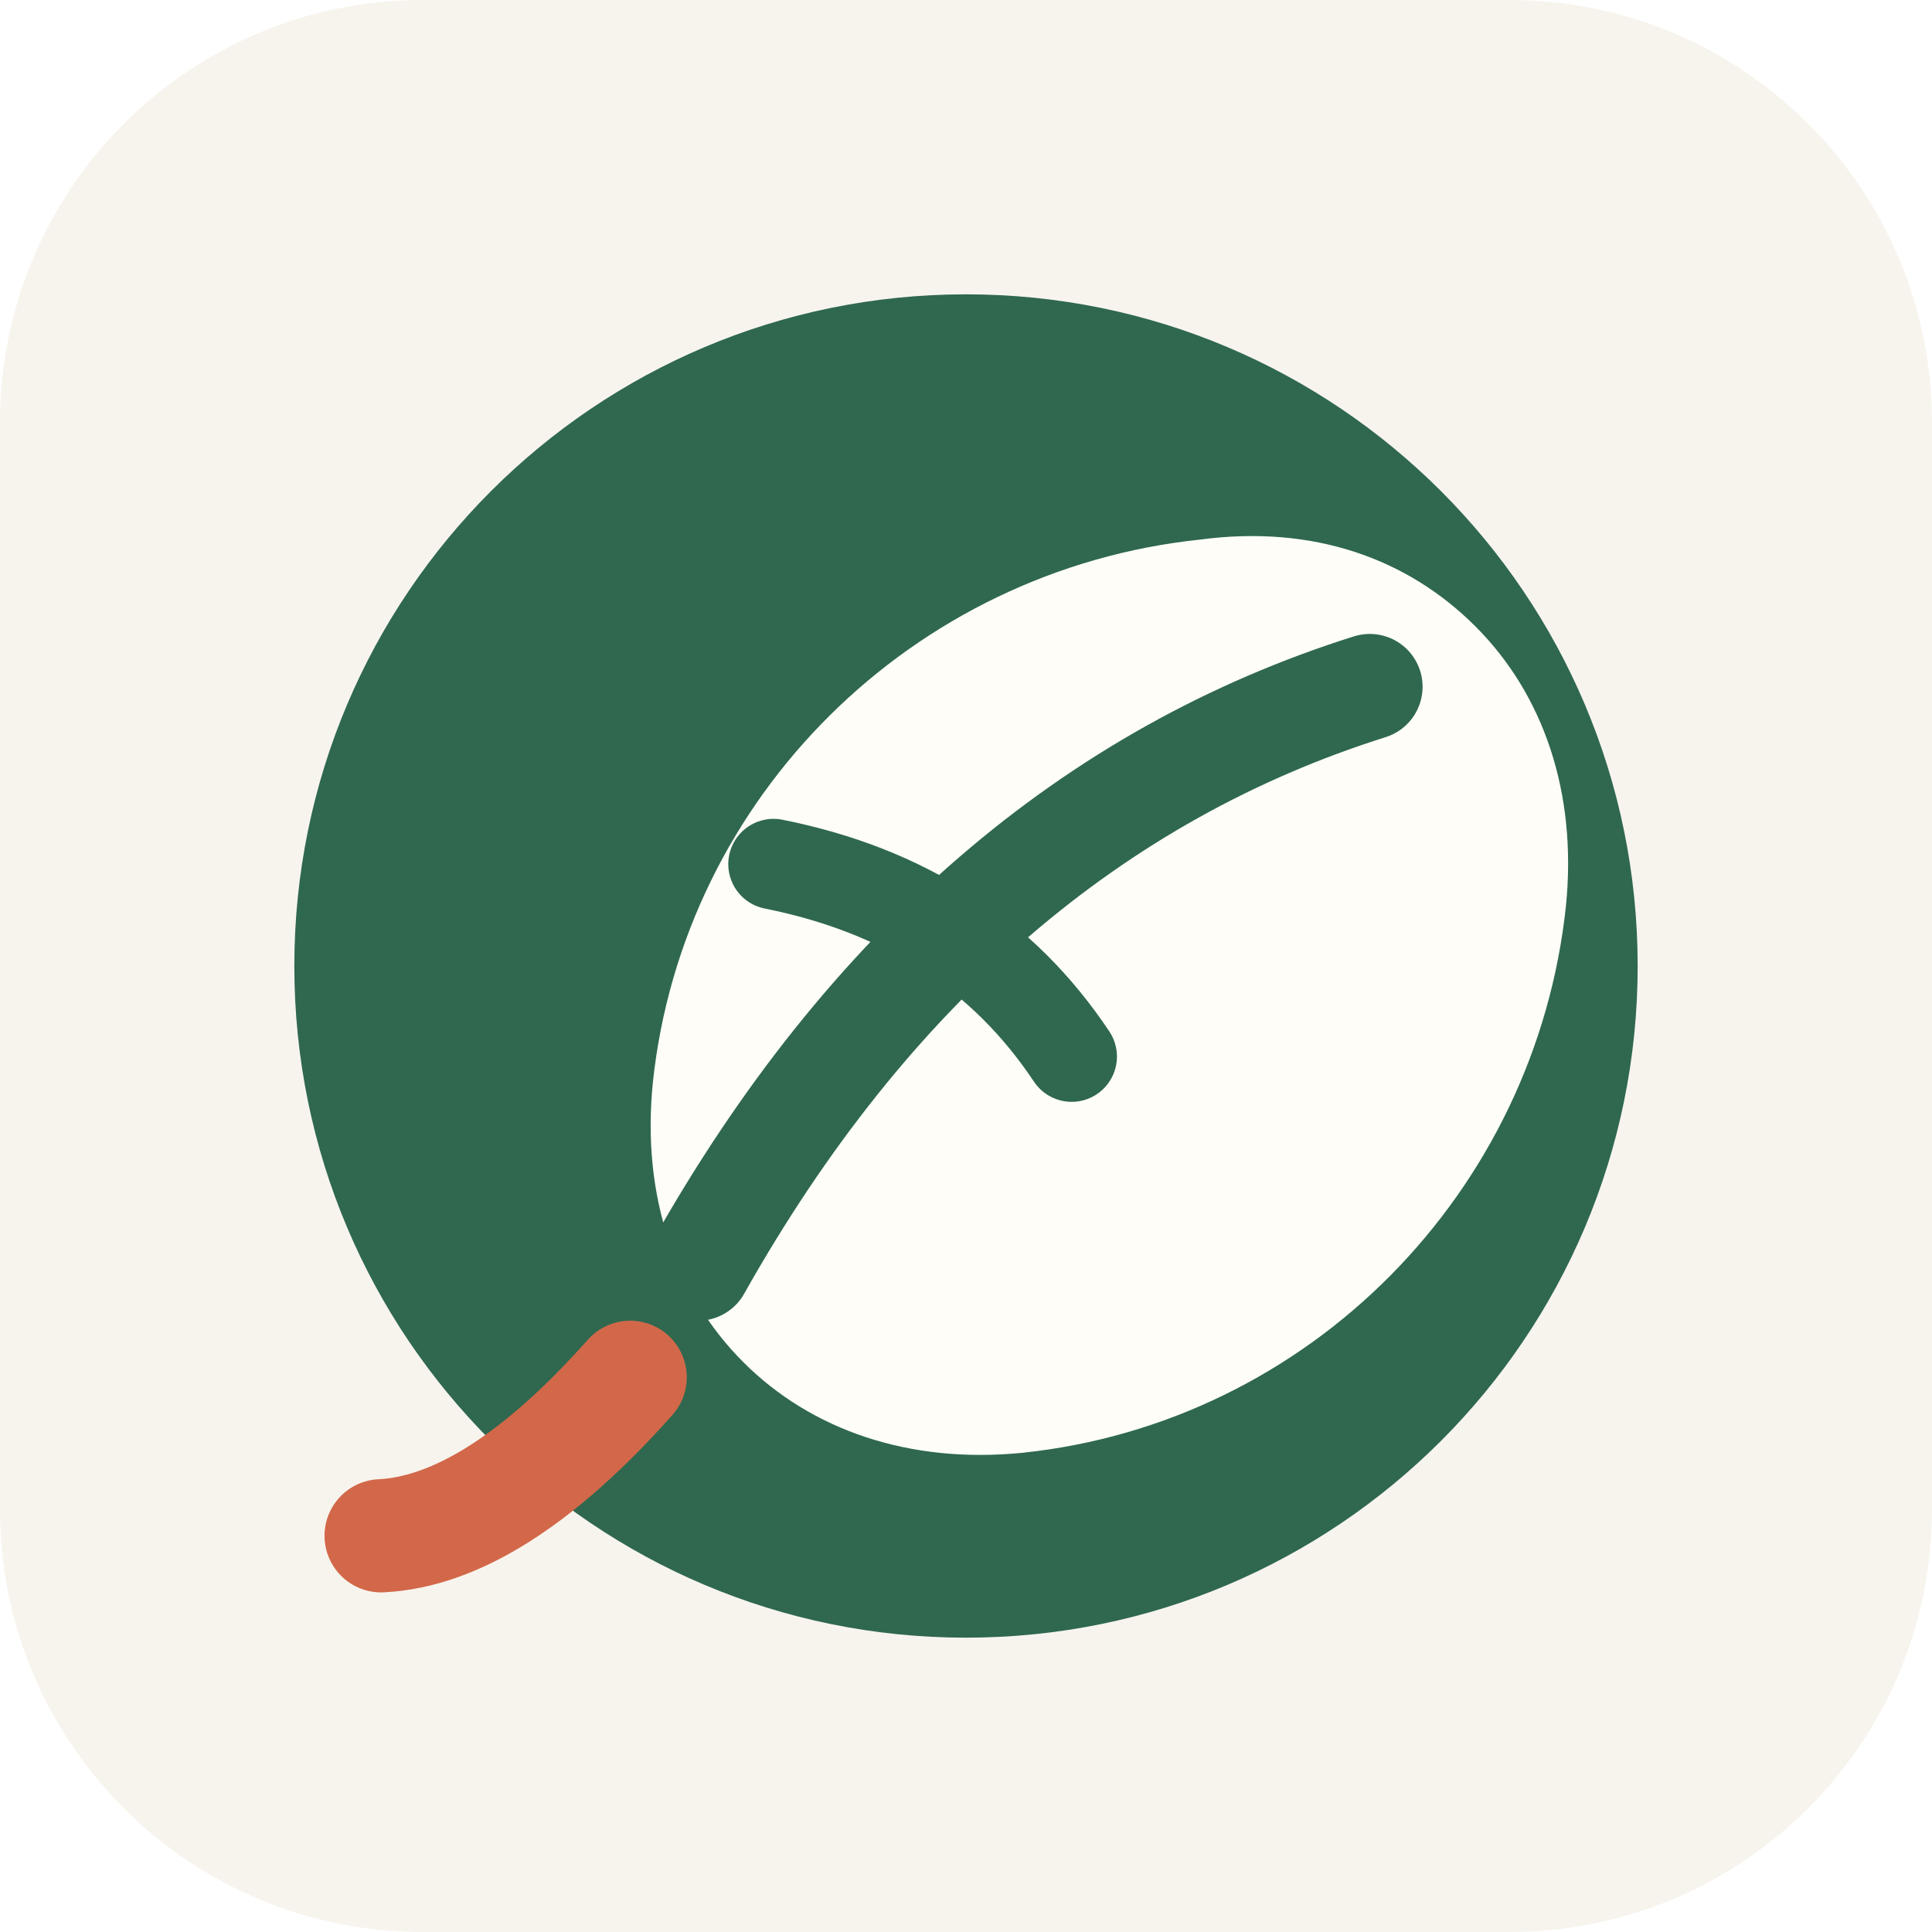
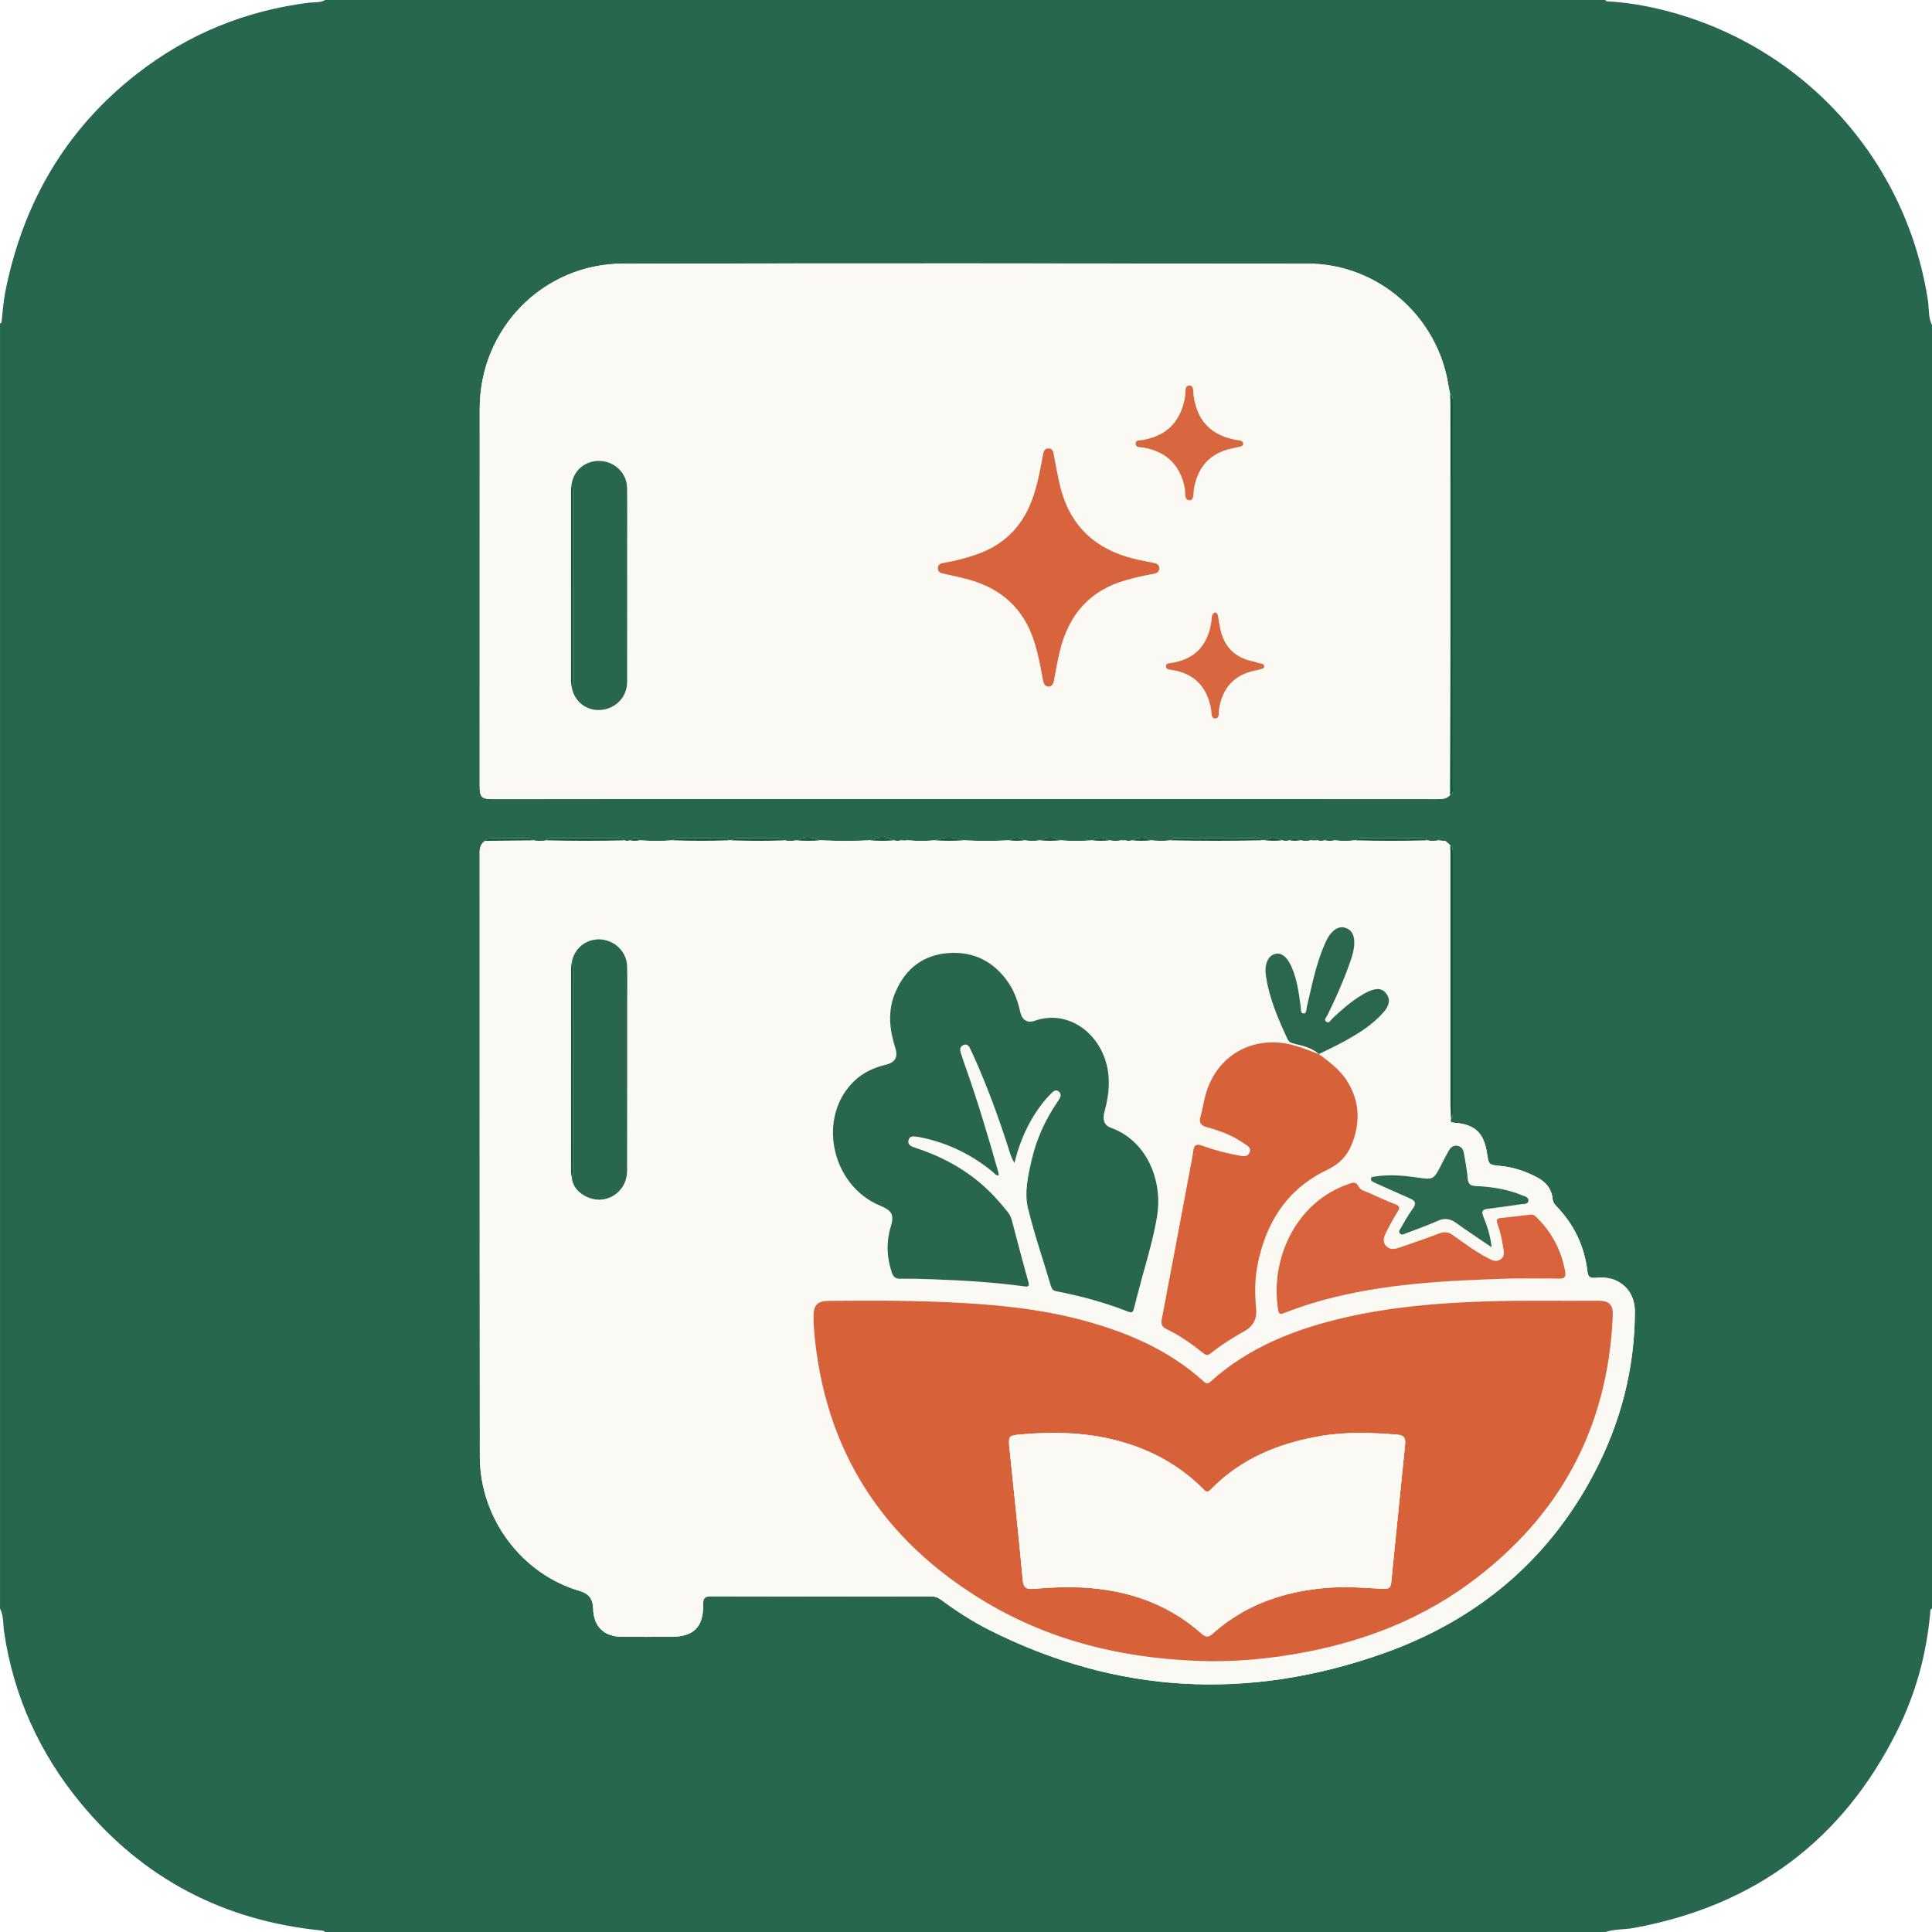
- <svg xmlns="http://www.w3.org/2000/svg" viewBox="0 0 512 512" role="img" aria-label="SmartRecipe">
-   <rect width="512" height="512" rx="112" fill="#f7f4ed" />
-   <circle cx="256" cy="256" r="178" fill="#2f684f" />
-   <path d="M318 143c-76 8-137 68-145 144-3 30 6 56 24 74 18 18 44 27 74 24 76-8 136-69 144-145 3-30-6-56-24-74-18-18-43-27-73-23Z" fill="#fffdf8" />
-   <path d="M185 336c45-80 105-131 178-154" fill="none" stroke="#2f684f" stroke-width="28" stroke-linecap="round" />
-   <path d="M205 229c35 7 61 24 79 51" fill="none" stroke="#2f684f" stroke-width="24" stroke-linecap="round" />
-   <path d="M167 365c-24 27-46 41-66 42" fill="none" stroke="#d26849" stroke-width="30" stroke-linecap="round" />
+ <svg xmlns="http://www.w3.org/2000/svg" id="_Шар_1" data-name="Шар 1" viewBox="0 0 1253.8 1253.8">
+   <defs>
+     <style>
+       .cls-1 {
+         fill: #fbf9f4;
+       }
+ 
+       .cls-2 {
+         fill: #faf9f4;
+       }
+ 
+       .cls-3 {
+         fill: #d7623a;
+       }
+ 
+       .cls-4 {
+         fill: #d8633c;
+       }
+ 
+       .cls-5 {
+         fill: #d86740;
+       }
+ 
+       .cls-6 {
+         fill: #d7643c;
+       }
+ 
+       .cls-7 {
+         fill: #10553d;
+       }
+ 
+       .cls-8 {
+         fill: #195942;
+       }
+ 
+       .cls-9 {
+         fill: #28674d;
+       }
+ 
+       .cls-10 {
+         fill: #28664d;
+       }
+ 
+       .cls-11 {
+         fill: #2a674e;
+       }
+ 
+       .cls-12 {
+         fill: #2b6950;
+       }
+ 
+       .cls-13 {
+         fill: #27674d;
+       }
+     </style>
+   </defs>
+   <path class="cls-13" d="M1253.8,210.97v832.87c-1.4,.61-1.07,1.9-1.17,3.01-2.41,26.61-9.35,52.04-21.19,75.93-35.43,71.47-92.72,114.01-171.1,128.38-6.14,1.13-12.5,.67-18.51,2.65H210.97c-.53-.31-1.03-.86-1.59-.91-63.75-6.17-116.47-33.49-157.21-82.99-26.56-32.27-43.29-69.17-49.49-110.7-.77-5.12-.2-10.53-2.67-15.37V209.97c1.27-.41,1.02-1.51,1.13-2.46,.72-5.93,1.08-11.93,2.23-17.77C14.74,131.91,42.56,83.83,89.34,47.53,122.06,22.14,159.24,6.92,200.45,1.75c3.51-.44,7.25,.21,10.52-1.75h830.87c.52,1.23,1.63,.88,2.56,.94,7.8,.51,15.55,1.48,23.23,2.98,95.83,18.78,168.82,94.85,183.53,191.15,.81,5.3,.12,10.88,2.65,15.9Zm-312.66,337.52c-1.02-.92-2.04-1.84-3.07-2.76-1.24-1.93-2.59-2.61-4.2-.38-2.69,.46-5.37,.47-8.05-.02-.89-1.65-2.47-1.41-3.93-1.41-12.56,0-25.12,0-37.68,0-1.66,0-3.34-.07-4.55,1.4-4.55,.53-9.09,.52-13.64,0-2.05-1.85-4.09-2.19-6.13,0-1.68,.47-3.37,.47-5.05,0-1.31-1.91-2.63-1.91-3.94,0-2.35,.49-4.7,.5-7.05,0-2.32-2.09-4.63-2.1-6.94,0-1.68,.47-3.37,.47-5.05,0-3.64-2.23-7.29-2.21-10.94-.01-.68,0-1.37,0-2.05,0-1.07-1.84-2.88-1.37-4.49-1.38-16.66-.02-33.32-.03-49.98,0-1.6,0-3.42-.45-4.47,1.41-4.35,.48-8.7,.48-13.05,0-4.05-2.47-8.09-2.04-12.14,0-1.56,.46-3.13,.46-4.69,0-.76-1.05-1.52-1.06-2.28,0-2.55,.49-5.1,.49-7.66,0-3.73-2.11-7.46-2.29-11.18,.02-7.02,.5-14.03,.47-21.05,0-4.31-2.29-8.63-2.27-12.94-.02-3.35,.5-6.7,.5-10.05,0-3.31-2.27-6.63-2.26-9.94,0-9.94,.51-19.88,.5-29.82,0-6.12-2.24-12.25-2.25-18.37,0-5.89,.5-11.78,.51-17.67,0-1.44-1.69-2.88-1.71-4.32,0-1.54,.47-3.09,.46-4.63,0-5.06-2.25-10.12-2.33-15.18,0-10.94,.5-21.88,.52-32.82-.02-5.06-2.18-10.12-2.33-15.17,.03-2.68,.49-5.37,.49-8.05,.02-.73-1.43-2.06-1.44-3.4-1.44-9.04,0-18.08,0-27.12,0-1.34,0-2.67,0-3.42,1.42-.68,0-1.37,0-2.05,0-.75-1.42-2.09-1.41-3.42-1.41-9.55,0-19.1,0-28.65,0-1.51,0-2.98,.08-4.03,1.39-7.23,.54-14.45,.49-21.68,.02-2.11-1.98-4.23-1.99-6.34,0-1.22,.44-2.44,.44-3.66,0-1.2-1.49-2.88-1.41-4.54-1.41-13.89,0-27.78,0-41.67,0-1.47,0-3.05-.23-3.93,1.42-3.02,.48-6.03,.49-9.05,0-.52-.98-1.38-1.4-2.45-1.4-8.48,0-16.95,0-25.43,0-1.43,0-2.58,.54-3.36,1.76-2.48,1.78-3.43,4.07-3.43,7.24,.07,130.79-.04,261.58,.12,392.37,.05,40.22,27.33,76.33,64.98,87.19q8.45,2.44,8.56,11.29c.14,11.47,6.88,18.3,18.38,18.39,10.83,.09,21.66,.02,32.49,.01,14.28-.01,20.78-6.36,20.49-20.78-.09-4.5,1.16-5.48,5.51-5.46,47.48,.16,94.97,.11,142.45,.03,2.5,0,4.43,.71,6.38,2.15,9.92,7.33,20.27,14.05,31.28,19.6,82.99,41.86,168.6,46.09,255.64,15.31,59.98-21.21,106.61-59.47,136.67-116.39,17.39-32.93,26.61-68.03,26.75-105.39,.04-9.9-4.9-17.4-13.48-20.77-4.01-1.57-8.18-1.52-12.31-1.23-3.25,.23-4.58-.59-5-4.13-1.93-16.4-8.71-30.59-20.24-42.47-1.31-1.34-2.19-2.71-2.38-4.72-.62-6.56-4.48-10.97-10.1-13.93-7.43-3.92-15.28-6.55-23.7-7.37-7.63-.74-7.63-.79-8.76-8.25-2.02-13.3-7.88-18.83-21.31-19.79-2.13-.15-2.73-.69-2.03-2.64,1.48-1.48,1.17-3.39,1.17-5.19,.01-55.61,0-111.23,.01-166.84,0-2,.16-4.05-1.7-5.46Zm-.09-292.9c-.36-1.78-.79-3.54-1.07-5.34-6.9-44.96-45.85-79.11-91.29-79.16-148.11-.17-296.22-.23-444.33,0-51.83,.08-93.01,42.15-93.03,94.05-.04,81.64-.03,163.27-.03,244.91,0,7.39,1.26,8.57,8.81,8.56,71.97-.03,143.95-.07,215.92-.07,132.45,0,264.9,0,397.35,.06,2.97,0,5.63-.3,7.66-2.69,2.35-.89,1.79-2.95,1.79-4.69,.02-83.41,.02-166.82,.02-250.23,0-1.99,.23-4.07-1.78-5.4Z" />
+   <path class="cls-2" d="M941.04,515.9c-2.03,2.39-4.69,2.69-7.66,2.69-132.45-.05-264.9-.06-397.35-.06-71.97,0-143.95,.04-215.92,.07-7.54,0-8.81-1.17-8.81-8.56,0-81.64,0-163.27,.03-244.91,.02-51.9,41.2-93.97,93.03-94.05,148.11-.23,296.22-.17,444.33,0,45.44,.05,84.39,34.2,91.29,79.16,.28,1.79,.71,3.56,1.07,5.34,.08,2.66,.23,5.31,.23,7.97,.02,52.3,.06,104.6,.02,156.91-.02,31.81-.17,63.62-.27,95.43Zm-570.03-69.99c1.61,9.27,9.61,15.56,18.85,14.81,9.76-.79,17.1-8.4,17.12-18.1,.06-27.98,.02-55.95,.02-83.93,0-13.99,.11-27.98-.05-41.96-.11-9.64-7.9-17.24-17.59-17.58-9.71-.34-17.4,6.21-18.49,15.77-.1,.98-.29,1.97-.29,2.95-.02,41.37-.03,82.73-.02,124.1,0,1.31,.29,2.62,.44,3.92Zm309.4-.27c2.38-.26,3.16-1.87,3.58-4.05,1.23-6.53,2.36-13.1,3.95-19.55,5.72-23.16,19.31-38.98,42.8-45.56,5.62-1.57,11.26-2.94,17.01-3.93,2.15-.37,4.54-.85,4.59-3.68,.05-2.87-2.32-3.28-4.48-3.73-3.91-.82-7.84-1.52-11.71-2.46-24.76-6.03-41.26-20.8-47.79-45.79-1.81-6.91-2.98-13.98-4.34-21-.42-2.17-.52-4.69-3.27-4.89-3.09-.23-3.54,2.33-3.97,4.73-1.54,8.52-3.16,17.01-5.82,25.27-6.23,19.37-18.61,32.69-38.12,39.13-6.49,2.14-13.05,3.97-19.8,5.04-2.22,.36-4.45,.82-4.37,3.75,.07,2.63,2.17,3.01,4.17,3.46,5.03,1.14,10.09,2.16,15.07,3.5,21.93,5.88,36.73,19.21,43.53,41.23,2.47,7.99,3.92,16.15,5.45,24.32,.41,2.18,1.07,3.82,3.53,4.2Zm126.39-157.96c-.74-2.22-2.93-1.88-4.57-2.17-16.34-2.94-25.48-12.58-27.68-29.02-.3-2.27,.28-6.24-2.52-6.29-3.55-.06-2.51,4.16-2.85,6.43-2.44,16.33-11.38,26.14-27.81,28.96-1.63,.28-4.37-.19-4.41,2.24-.04,2.81,2.91,2.27,4.66,2.56,15.24,2.57,24.3,11.27,27.31,26.53,.54,2.74-.76,7.76,3.16,7.72,2.99-.03,2.25-4.93,2.76-7.7,2.59-14.14,10.59-22.97,24.77-25.98,1.79-.38,3.59-.73,5.36-1.17,1-.25,1.87-.75,1.81-2.11Zm-18.37,109.74c-2.43,1.14-1.97,3.7-2.24,5.61-2.15,15.37-10.38,24.76-25.99,27.23-1.39,.22-3.47,.09-3.54,2.03-.08,2.26,2.16,2.23,3.69,2.46,14.95,2.3,23.13,11.18,25.67,25.86,.35,2.02-.27,5.7,2.6,5.65,2.97-.05,2.13-3.71,2.45-5.78,2.14-13.92,9.73-22.59,23.71-25.37,.81-.16,1.66-.27,2.43-.56,1.19-.45,3.06-.35,3.18-1.94,.16-2.11-2-1.82-3.28-2.25-2.04-.69-4.16-1.12-6.25-1.68-10.57-2.82-16.6-9.89-18.9-20.37-.6-2.75-.99-5.55-1.48-8.33-.21-1.18-.54-2.29-2.06-2.56Z" />
+   <path class="cls-2" d="M941.67,725.98c-.69,1.95-.1,2.49,2.03,2.64,13.43,.96,19.29,6.49,21.31,19.79,1.13,7.46,1.13,7.51,8.76,8.25,8.42,.81,16.27,3.44,23.7,7.37,5.62,2.96,9.48,7.37,10.1,13.93,.19,2.02,1.07,3.38,2.38,4.72,11.53,11.87,18.31,26.07,20.24,42.47,.42,3.53,1.74,4.36,5,4.13,4.13-.3,8.3-.35,12.31,1.23,8.58,3.37,13.52,10.87,13.48,20.77-.14,37.36-9.36,72.46-26.75,105.39-30.06,56.92-76.69,95.18-136.67,116.39-87.03,30.77-172.65,26.54-255.64-15.31-11.01-5.55-21.36-12.27-31.28-19.6-1.95-1.44-3.88-2.16-6.38-2.15-47.48,.08-94.97,.13-142.45-.03-4.35-.01-5.6,.96-5.51,5.46,.3,14.41-6.2,20.77-20.49,20.78-10.83,0-21.66,.08-32.49-.01-11.5-.1-18.24-6.92-18.38-18.39q-.11-8.85-8.56-11.29c-37.65-10.86-64.93-46.97-64.98-87.19-.17-130.79-.05-261.58-.12-392.37,0-3.17,.94-5.46,3.43-7.24,10.42-.12,20.83-.24,31.24-.35,3.02,.48,6.04,.48,9.05,0,16.71,.43,33.43,.45,50.14-.01,1.22,.45,2.44,.45,3.66,0,2.11,.4,4.22,.4,6.34,0,7.23,.47,14.45,.52,21.68-.02,12.04,.49,24.07,.44,36.11,.02,.68,0,1.37,0,2.05,0,11.31,.43,22.63,.45,33.94,.02,2.69,.47,5.37,.47,8.05-.02,5.06,.41,10.12,.44,15.17-.03,10.94,.54,21.88,.52,32.82,.02,5.06,.44,10.12,.45,15.18,0,1.54,.46,3.09,.46,4.63,0,1.44,0,2.88,0,4.32,0,5.89,.51,11.78,.5,17.67,0,6.12,.42,12.25,.45,18.37,0,9.94,.5,19.88,.51,29.82,0,3.31,.43,6.63,.42,9.94,0,3.35,.5,6.7,.5,10.05,0,4.31,.44,8.63,.44,12.94,.02,7.02,.47,14.03,.5,21.05,0,3.73,.42,7.45,.42,11.18-.02,2.55,.5,5.1,.5,7.66,0,.76,0,1.52,0,2.28,0,1.56,.46,3.13,.46,4.69,0,4.05,.43,8.09,.43,12.14,0,4.35,.48,8.7,.48,13.05,0,19.65,.42,39.29,.44,58.94-.03,.68,0,1.37,0,2.05,0,3.65,.44,7.29,.45,10.94,.01,1.68,.47,3.37,.47,5.05,0,2.32,.41,4.63,.41,6.94,0,2.35,.5,4.7,.5,7.05,0,1.31,0,2.63,0,3.94,0,1.68,.47,3.37,.47,5.05,0,2.04,.41,4.09,.42,6.13,0,4.55,.52,9.09,.53,13.64,0,15.39,.47,30.78,.46,46.16,.01,2.68,.49,5.37,.47,8.05,.02,1.4,.13,2.8,.25,4.2,.38,1.02,.92,2.04,1.84,3.07,2.77,.05,1.66,.14,3.32,.14,4.99,0,54.19-.01,108.39,0,162.58,0,3.31,.25,6.62,.38,9.93Zm-570.64,37.87c.47,5.44,3.51,9.28,7.99,11.91,12.75,7.51,27.88-1.15,27.93-16.05,.1-35.62,.05-71.25,.06-106.87,0-8.66,.2-17.32-.05-25.97-.26-9.25-8.17-16.84-17.5-17.25-9.26-.41-17.09,6.07-18.47,15.29-.13,1.14-.39,2.29-.39,3.43-.03,44.03-.04,88.05-.03,132.08,0,1.14,.29,2.28,.45,3.42Zm485.01-79.69c-5.74-2.2-11.42-4.54-17.41-6.06-25.53-6.47-48.88,6.72-56.09,31.85-1.37,4.79-2.02,9.78-3.41,14.57-1.23,4.23,.27,5.96,4.31,7.06,8.54,2.32,16.79,5.44,24.1,10.62,1.99,1.41,4.77,2.62,3.36,5.78-1.28,2.88-3.98,2.44-6.52,1.98-8.2-1.5-16.28-3.54-24.09-6.42-3.46-1.28-5.31-.85-5.84,3.13-.57,4.28-1.45,8.52-2.25,12.77-6.05,32.21-12.07,64.43-18.22,96.63-.59,3.08-.11,4.92,2.89,6.37,8.73,4.21,16.64,9.77,24.19,15.81,1.74,1.39,2.8,1.5,4.62,.05,7.04-5.6,14.64-10.36,22.51-14.78,5.07-2.85,7.59-7.8,7.05-13.73-.84-9.16-1.04-18.27,.61-27.36,5.1-28.21,19.06-50.62,45.25-63.14,9.24-4.42,14.01-10.15,17.12-19.13,4.81-13.87,3.64-26.72-4.3-39.1-4.62-7.19-11.38-11.97-17.97-17.01,5.64-2.82,11.41-5.43,16.91-8.51,9.16-5.13,18.12-10.63,25.09-18.7,2.99-3.46,4.91-7.5,1.89-11.79-3.11-4.42-7.46-3.49-11.67-1.64-1.52,.67-2.98,1.48-4.4,2.34-7.01,4.25-13.13,9.63-19.08,15.23-1.08,1.02-2.09,3.38-3.9,2.13-1.9-1.31,.06-3.02,.71-4.34,5.2-10.61,10.05-21.37,14.02-32.49,1.78-4.99,3.58-10.07,3.38-15.5-.15-3.91-1.63-7.27-5.6-8.61-3.79-1.27-6.82,.57-9.3,3.29-2.04,2.24-3.27,4.98-4.47,7.74-5.62,12.89-8.16,26.65-11.4,40.21-.4,1.66,0,4.46-2.23,4.31-2.07-.14-1.52-2.96-1.76-4.62-1.26-8.72-2.31-17.48-5.94-25.64-2.94-6.63-6.63-9.46-10.81-8.35-4.39,1.16-6.78,6.57-5.93,13.39,.02,.16,.07,.33,.09,.49,2.04,14.69,7.9,28.08,14.06,41.37,.86,1.86,2.23,2.47,4.19,2.93,5.78,1.37,11.67,2.65,16.27,6.87Zm-69.96,393.93c15.37,.06,30.63-1.11,45.81-3.32,43.99-6.43,85.13-20.51,121.27-46.92,58.78-42.96,90.34-100.84,93.47-173.84,.32-7.41-2.26-9.91-9.75-9.84-24.81,.23-49.63-.38-74.44,.48-29.83,1.03-59.49,3.56-88.66,10.18-32.54,7.38-63.07,19.13-88.3,41.93-1.96,1.77-3.08,.91-4.59-.45-22.45-20.27-49.43-31.72-78.17-39.45-29.42-7.91-59.61-10.55-89.93-11.84-24.97-1.07-49.95-.94-74.94-.76-7.36,.05-9.93,2.69-9.88,9.99,.02,3.16,.09,6.33,.36,9.48,6.66,77.63,44.51,135.89,110.77,175.66,45.05,27.04,94.79,37.94,146.97,38.73Zm-127.72-323.38c3.94-16.12,10.53-29.8,20.6-41.71,1.29-1.52,2.71-2.94,4.18-4.29,1.19-1.1,2.62-1.54,4.03-.31,1.31,1.14,1.46,2.6,.69,4.08-.61,1.18-1.36,2.29-2.1,3.39-7.72,11.44-13.26,23.83-16.32,37.29-2.34,10.27-4.75,20.89-2.24,31.13,4.15,16.95,9.85,33.51,14.82,50.26,.58,1.95,1.4,3.02,3.59,3.44,15.88,3.05,31.44,7.3,46.51,13.21,2.44,.96,3.19,.28,3.76-1.98,1.7-6.78,3.47-13.55,5.33-20.29,3.55-12.84,7.29-25.64,9.56-38.78,4.28-24.77-7.14-50.12-29.73-58.23-4.4-1.58-5.7-5.19-4.32-10.28,2.28-8.42,3.63-16.89,2.44-25.66-3.28-24.22-25.09-41.44-47.73-33.52-4.73,1.66-8.15-.57-9.27-5.56-1.51-6.72-3.68-13.15-7.53-18.89-9.21-13.72-22.27-20.56-38.62-19.55-16.82,1.04-28.5,10.19-35.02,25.7-4.97,11.83-3.81,23.71-.03,35.64,2.04,6.44-.02,9.73-6.53,11.3-7.41,1.79-14.12,4.9-19.75,10.17-24.68,23.13-15.58,67.87,16.51,81.16,7.8,3.23,9.22,5.95,6.86,13.82-2.97,9.91-2.57,19.65,.68,29.43,1,3,2.36,4.23,5.64,4.17,7.15-.12,14.31,.12,21.47,.37,19.63,.68,39.21,1.93,58.69,4.53,2.23,.3,3.81,.52,2.84-2.9-3.75-13.28-7.21-26.65-10.73-40-.57-2.15-1.59-4.01-2.96-5.7-5.55-6.88-11.47-13.39-18.31-19.06-12.37-10.24-26.34-17.4-41.56-22.3-2.44-.79-5.12-1.89-4.14-5.11,.91-3,3.72-2.12,5.99-1.89,.99,.1,1.97,.33,2.95,.54,17.1,3.68,32.33,11.17,45.81,22.3,1.03,.85,1.77,2.39,3.81,2.12-.21-1.06-.34-2.03-.61-2.96-6.59-23.2-13.46-46.32-21.61-69.04-.79-2.19-1.43-4.44-2.21-6.63-.85-2.37-1.28-4.85,1.51-5.97,2.69-1.08,3.78,1.19,4.71,3.23,.76,1.67,1.56,3.31,2.31,4.98,8.35,18.7,15.38,37.89,21.7,57.36,1.1,3.4,1.87,6.95,4.33,10.98Zm323.14,74.98c7.3,0,18.8-.12,30.29,.07,3.72,.06,4.56-1.23,3.95-4.68-2.43-13.74-8.67-25.41-18.58-35.16-1.08-1.06-2.18-1.92-3.93-1.7-6.44,.8-12.88,1.55-19.33,2.19-2.61,.26-2.91,1.39-2.13,3.63,1.7,4.88,2.98,9.88,3.66,15.01,.39,2.9,1.55,6.09-1.62,8.24-3.01,2.05-5.75,.37-8.41-.99-8.04-4.11-15.17-9.65-22.54-14.77-2.88-2-5.41-2.41-8.75-1.14-8.7,3.32-17.52,6.34-26.33,9.36-2.92,1-6.01,1.35-8.35-1.28-2.41-2.72-1.28-5.79,.02-8.45,2.26-4.63,4.76-9.16,7.48-13.54,1.57-2.52,1.77-3.75-1.43-4.97-5.75-2.19-11.32-4.85-16.95-7.35-2.43-1.08-5.59-1.72-6.74-4.03-1.88-3.8-4.09-2.63-6.84-1.68-34.49,11.92-50.79,49.11-45.48,81.64,.51,3.13,1.78,2.84,3.99,1.96,8.21-3.25,16.58-6.01,25.1-8.34,38.88-10.6,78.75-12.74,122.93-14.04Zm-13.5-20.28c-.81-7.92-3.02-14.02-5.39-20.01-1.3-3.28-.59-4.52,2.83-4.93,7.26-.87,14.5-1.92,21.74-2.99,1.73-.26,4.31,.13,4.7-1.99,.45-2.45-2.13-2.98-3.94-3.73-9.66-4.02-19.84-5.6-30.19-6.05-3.5-.15-4.96-1.29-5.27-4.95-.48-5.62-1.52-11.2-2.53-16.77-.4-2.23-1.78-4.04-4.21-4.43-2.43-.38-4.22,.96-5.37,2.92-1.77,3.01-3.34,6.14-4.93,9.25-5.16,10.09-5.13,9.98-16.6,8.33-8.74-1.26-17.53-1.95-26.35-.56-1.11,.17-2.58-.01-2.76,1.53-.16,1.42,1.18,1.87,2.2,2.38,1.34,.67,2.72,1.25,4.09,1.86,6.38,2.85,12.73,5.78,19.15,8.52,3.81,1.62,3.93,3.55,1.58,6.77-2.84,3.89-5.18,8.14-7.62,12.3-.62,1.05-1.78,2.32-.61,3.62,1.11,1.24,2.49,.45,3.71-.02,6.99-2.68,14.08-5.14,20.9-8.2,4.54-2.03,8.1-1.35,11.98,1.46,7.11,5.15,14.48,9.96,22.89,15.69Z" />
+   <path class="cls-7" d="M941.04,515.9c.09-31.81,.24-63.62,.27-95.43,.04-52.3,0-104.6-.02-156.91,0-2.66-.15-5.31-.23-7.97,2.01,1.33,1.78,3.41,1.78,5.39,0,83.41,0,166.82-.02,250.23,0,1.74,.57,3.8-1.79,4.69Z" />
+   <path class="cls-7" d="M941.67,725.98c-.13-3.31-.37-6.62-.38-9.93-.02-54.19,0-108.39,0-162.58,0-1.66-.09-3.32-.14-4.99,1.86,1.41,1.7,3.45,1.7,5.46,0,55.61,0,111.23-.01,166.84,0,1.8,.31,3.71-1.17,5.19Z" />
+   <path class="cls-8" d="M818.84,545.31c-19.65,.47-39.29,.45-58.94,.03,1.05-1.86,2.86-1.41,4.47-1.41,16.66-.02,33.32-.02,49.98,0,1.6,0,3.42-.46,4.49,1.38Z" />
+   <path class="cls-8" d="M405.11,545.33c-16.71,.46-33.43,.44-50.14,.01,.88-1.65,2.46-1.42,3.93-1.42,13.89,0,27.78,0,41.67,0,1.66,0,3.34-.08,4.54,1.41Z" />
+   <path class="cls-8" d="M925.83,545.33c-15.39,.45-30.78,.46-46.16-.01,1.21-1.47,2.89-1.4,4.55-1.4,12.56,0,25.12,0,37.68,0,1.46,0,3.05-.24,3.93,1.41Z" />
+   <path class="cls-8" d="M472.9,545.33c-12.04,.42-24.07,.47-36.11-.02,1.05-1.31,2.52-1.39,4.03-1.39,9.55,0,19.1,0,28.65,0,1.34,0,2.68,0,3.42,1.41Z" />
+   <path class="cls-8" d="M508.89,545.36c-11.31,.43-22.63,.41-33.94-.02,.75-1.42,2.08-1.42,3.42-1.42,9.04,0,18.08,0,27.12,0,1.34,0,2.67,.01,3.4,1.44Z" />
+   <path class="cls-8" d="M345.92,545.35c-10.41,.12-20.83,.23-31.24,.35,.78-1.23,1.93-1.76,3.36-1.76,8.48,0,16.95,0,25.43,0,1.07,0,1.93,.42,2.45,1.4Z" />
+   <path class="cls-8" d="M532.12,545.31c-5.06,.48-10.11,.44-15.17,.03,5.05-2.37,10.11-2.22,15.17-.03Z" />
+   <path class="cls-8" d="M580.12,545.33c-5.06,.45-10.12,.44-15.18,0,5.06-2.33,10.12-2.25,15.18,0Z" />
+   <path class="cls-8" d="M625.11,545.32c-6.12,.46-12.25,.43-18.37,0,6.12-2.26,12.24-2.24,18.37,0Z" />
+   <path class="cls-8" d="M687.87,545.34c-4.32,.43-8.63,.43-12.94-.02,4.32-2.25,8.63-2.28,12.94,.02Z" />
+   <path class="cls-8" d="M720.09,545.32c-3.73,.45-7.45,.44-11.18,.02,3.72-2.31,7.45-2.13,11.18-.02Z" />
+   <path class="cls-8" d="M831.84,545.32c-3.65,.43-7.3,.43-10.94-.01,3.65-2.2,7.3-2.22,10.94,.01Z" />
+   <path class="cls-8" d="M664.87,545.33c-3.31,.41-6.63,.42-9.94,0,3.32-2.25,6.63-2.26,9.94,0Z" />
+   <path class="cls-8" d="M746.86,545.33c-4.05,.43-8.09,.43-12.14,0,4.04-2.04,8.09-2.48,12.14,0Z" />
+   <path class="cls-8" d="M843.84,545.31c-2.31,.42-4.63,.42-6.94,0,2.31-2.11,4.63-2.1,6.94,0Z" />
+   <path class="cls-8" d="M866.03,545.31c-2.04,.42-4.09,.42-6.13,0,2.04-2.2,4.09-1.85,6.13,0Z" />
+   <path class="cls-8" d="M854.84,545.32c-1.31,0-2.63,0-3.94,0,1.32-1.9,2.63-1.9,3.94,0Z" />
+   <path class="cls-8" d="M938.08,545.72c-1.4-.13-2.8-.25-4.2-.38,1.61-2.23,2.96-1.55,4.2,.38Z" />
+   <path class="cls-8" d="M415.11,545.33c-2.11,.41-4.22,.41-6.34,0,2.11-1.99,4.22-1.98,6.34,0Z" />
+   <path class="cls-8" d="M589.07,545.33c-1.44,0-2.88,0-4.32,0,1.44-1.71,2.88-1.69,4.32,0Z" />
+   <path class="cls-8" d="M730.03,545.33c-.76,0-1.52,0-2.28,0,.76-1.06,1.52-1.05,2.28,0Z" />
+   <path class="cls-6" d="M680.41,445.64c-2.46-.38-3.12-2.02-3.53-4.2-1.53-8.17-2.98-16.33-5.45-24.32-6.8-22.01-21.6-35.35-43.53-41.23-4.98-1.33-10.04-2.36-15.07-3.5-2-.45-4.1-.83-4.17-3.46-.08-2.93,2.15-3.39,4.37-3.75,6.75-1.08,13.31-2.9,19.8-5.04,19.52-6.44,31.9-19.76,38.12-39.13,2.66-8.26,4.28-16.76,5.82-25.27,.43-2.4,.88-4.95,3.97-4.73,2.75,.2,2.85,2.72,3.27,4.89,1.36,7.02,2.53,14.09,4.34,21,6.53,24.99,23.04,39.75,47.79,45.79,3.87,.94,7.81,1.65,11.71,2.46,2.16,.45,4.54,.86,4.48,3.73-.05,2.83-2.44,3.3-4.59,3.68-5.75,.99-11.39,2.36-17.01,3.93-23.49,6.58-37.08,22.4-42.8,45.56-1.59,6.45-2.72,13.01-3.95,19.55-.41,2.18-1.2,3.79-3.58,4.05Z" />
+   <path class="cls-9" d="M370.87,314.93c1.09-9.56,8.78-16.12,18.49-15.77,9.69,.34,17.48,7.94,17.59,17.58,.16,13.99,.05,27.98,.05,41.96,0,27.98,.04,55.95-.02,83.93-.02,9.69-7.36,17.31-17.12,18.1-9.24,.74-17.24-5.54-18.85-14.81,1.3-1.59,.91-3.49,.91-5.29,.01-39.99,.01-79.97-.02-119.96,0-1.95,.51-4.04-1.03-5.73Z" />
+   <path class="cls-5" d="M806.79,287.68c.06,1.36-.8,1.86-1.81,2.11-1.77,.44-3.57,.79-5.36,1.17-14.18,3.01-22.19,11.84-24.77,25.98-.51,2.77,.24,7.66-2.76,7.7-3.93,.04-2.62-4.98-3.16-7.72-3.01-15.26-12.07-23.95-27.31-26.53-1.75-.29-4.7,.25-4.66-2.56,.04-2.43,2.78-1.96,4.41-2.24,16.43-2.83,25.37-12.64,27.81-28.96,.34-2.27-.7-6.49,2.85-6.43,2.8,.05,2.22,4.02,2.52,6.29,2.2,16.44,11.34,26.09,27.68,29.02,1.64,.29,3.83-.04,4.57,2.17Z" />
+   <path class="cls-5" d="M788.42,397.42c1.52,.28,1.85,1.38,2.06,2.56,.49,2.78,.88,5.58,1.48,8.33,2.3,10.48,8.33,17.54,18.9,20.37,2.08,.56,4.21,.99,6.25,1.68,1.28,.43,3.44,.15,3.28,2.25-.12,1.58-2,1.49-3.18,1.94-.77,.29-1.61,.4-2.43,.56-13.98,2.78-21.56,11.45-23.71,25.37-.32,2.06,.52,5.73-2.45,5.78-2.87,.05-2.25-3.63-2.6-5.65-2.54-14.68-10.72-23.56-25.67-25.86-1.53-.24-3.77-.21-3.69-2.46,.07-1.94,2.15-1.81,3.54-2.03,15.61-2.47,23.84-11.86,25.99-27.23,.27-1.91-.19-4.48,2.24-5.61Z" />
+   <path class="cls-7" d="M370.87,314.93c1.54,1.69,1.03,3.79,1.03,5.73,.03,39.99,.03,79.97,.02,119.96,0,1.8,.38,3.7-.91,5.29-.15-1.31-.44-2.62-.44-3.92-.02-41.37,0-82.73,.02-124.1,0-.98,.19-1.97,.29-2.95Z" />
+   <path class="cls-3" d="M786.07,1078.09c-52.18-.79-101.92-11.69-146.97-38.73-66.26-39.77-104.1-98.03-110.77-175.66-.27-3.15-.34-6.32-.36-9.48-.05-7.29,2.52-9.93,9.88-9.99,24.98-.18,49.97-.31,74.94,.76,30.32,1.3,60.5,3.93,89.93,11.84,28.74,7.73,55.71,19.18,78.17,39.45,1.51,1.36,2.63,2.22,4.59,.45,25.23-22.8,55.76-34.55,88.3-41.93,29.17-6.62,58.83-9.14,88.66-10.18,24.81-.86,49.63-.25,74.44-.48,7.49-.07,10.07,2.43,9.75,9.84-3.13,73-34.69,130.88-93.47,173.84-36.14,26.41-77.28,40.49-121.27,46.92-15.18,2.22-30.44,3.39-45.81,3.32Zm89.36-48.18c8.2,.43,14.35,.74,20.5,1.07,6.1,.33,6.61-.12,7.13-5.97,.44-4.97,.97-9.94,1.47-14.91,2.43-24.18,4.85-48.37,7.32-72.55,.37-3.62-.17-6.1-4.66-6.47-16.81-1.38-33.56-2.01-50.3,.87-27.07,4.66-51.55,14.59-71.07,34.61-2.68,2.75-3.82,.89-5.48-.76-12.5-12.42-27.15-21.38-43.7-27.33-24.52-8.82-49.81-9.87-75.44-7.45-6.21,.59-6.72,1.17-6.26,7.39,.07,1,.23,1.99,.33,2.98,2.86,27.98,5.87,55.95,8.44,83.95,.46,5.05,2.28,6.1,6.84,5.76,8.46-.62,16.93-1.23,25.44-1.09,31.5,.53,60.11,9.03,84.04,30.37,2.59,2.31,4.42,2.06,6.81-.08,25.85-23.09,57.03-30.32,88.58-30.41Z" />
+   <path class="cls-9" d="M658.35,754.71c-2.46-4.03-3.23-7.58-4.33-10.98-6.32-19.47-13.35-38.66-21.7-57.36-.75-1.67-1.55-3.31-2.31-4.98-.93-2.05-2.02-4.31-4.71-3.23-2.79,1.12-2.36,3.6-1.51,5.97,.79,2.19,1.42,4.44,2.21,6.63,8.14,22.72,15.01,45.84,21.61,69.04,.27,.93,.39,1.91,.61,2.96-2.04,.27-2.78-1.27-3.81-2.12-13.48-11.13-28.71-18.63-45.81-22.3-.98-.21-1.96-.44-2.95-.54-2.27-.23-5.08-1.11-5.99,1.89-.97,3.22,1.7,4.32,4.14,5.11,15.22,4.9,29.19,12.06,41.56,22.3,6.84,5.66,12.76,12.18,18.31,19.06,1.37,1.7,2.39,3.55,2.96,5.7,3.52,13.35,6.98,26.71,10.73,40,.97,3.43-.61,3.2-2.84,2.9-19.48-2.6-39.06-3.85-58.69-4.53-7.15-.25-14.31-.49-21.47-.37-3.28,.06-4.64-1.17-5.64-4.17-3.26-9.78-3.66-19.52-.68-29.43,2.36-7.87,.94-10.59-6.86-13.82-32.1-13.29-41.19-58.03-16.51-81.16,5.63-5.28,12.33-8.38,19.75-10.17,6.51-1.57,8.57-4.86,6.53-11.3-3.78-11.92-4.94-23.81,.03-35.64,6.52-15.51,18.21-24.66,35.02-25.7,16.35-1.01,29.41,5.83,38.62,19.55,3.86,5.74,6.02,12.17,7.53,18.89,1.12,4.99,4.53,7.21,9.27,5.56,22.64-7.93,44.45,9.29,47.73,33.52,1.19,8.77-.16,17.23-2.44,25.66-1.38,5.09-.07,8.7,4.32,10.28,22.58,8.11,34.01,33.46,29.73,58.23-2.27,13.14-6.01,25.94-9.56,38.78-1.86,6.74-3.63,13.51-5.33,20.29-.56,2.26-1.32,2.93-3.76,1.98-15.07-5.91-30.63-10.16-46.51-13.21-2.2-.42-3.02-1.49-3.59-3.44-4.98-16.75-10.67-33.32-14.82-50.26-2.51-10.24-.1-20.86,2.24-31.13,3.06-13.46,8.6-25.86,16.32-37.29,.74-1.1,1.49-2.21,2.1-3.39,.76-1.48,.62-2.93-.69-4.08-1.41-1.23-2.83-.79-4.03,.31-1.47,1.35-2.89,2.77-4.18,4.29-10.07,11.91-16.66,25.59-20.6,41.71Z" />
+   <path class="cls-3" d="M855.94,684.05c6.58,5.04,13.34,9.81,17.96,17.01,7.95,12.38,9.11,25.23,4.3,39.1-3.11,8.98-7.88,14.71-17.12,19.13-26.19,12.52-40.15,34.93-45.25,63.14-1.64,9.09-1.45,18.2-.61,27.36,.54,5.93-1.98,10.88-7.05,13.73-7.86,4.42-15.46,9.18-22.51,14.78-1.82,1.44-2.88,1.34-4.62-.05-7.55-6.04-15.46-11.59-24.19-15.81-3-1.45-3.47-3.29-2.89-6.37,6.15-32.19,12.18-64.41,18.22-96.63,.8-4.25,1.68-8.49,2.25-12.77,.54-3.98,2.38-4.41,5.84-3.13,7.82,2.88,15.89,4.92,24.09,6.42,2.55,.47,5.24,.91,6.52-1.98,1.41-3.16-1.37-4.37-3.36-5.78-7.31-5.17-15.57-8.3-24.1-10.62-4.04-1.1-5.54-2.83-4.31-7.06,1.39-4.78,2.03-9.78,3.41-14.57,7.2-25.13,30.55-38.32,56.09-31.85,5.98,1.52,11.67,3.86,17.41,6.06l-.1-.12Z" />
+   <path class="cls-4" d="M981.49,829.7c-44.17,1.3-84.05,3.44-122.93,14.04-8.52,2.32-16.89,5.08-25.1,8.34-2.21,.87-3.48,1.17-3.99-1.96-5.31-32.53,10.99-69.73,45.48-81.64,2.75-.95,4.96-2.12,6.84,1.68,1.14,2.31,4.31,2.96,6.74,4.03,5.63,2.49,11.2,5.16,16.95,7.35,3.21,1.22,3,2.45,1.43,4.97-2.72,4.37-5.22,8.91-7.48,13.54-1.3,2.66-2.44,5.74-.02,8.45,2.34,2.63,5.43,2.28,8.35,1.28,8.81-3.02,17.63-6.04,26.33-9.36,3.34-1.27,5.87-.86,8.75,1.14,7.37,5.13,14.5,10.66,22.54,14.77,2.66,1.36,5.41,3.03,8.41,.99,3.16-2.15,2.01-5.34,1.62-8.24-.68-5.13-1.96-10.14-3.66-15.01-.78-2.24-.48-3.37,2.13-3.63,6.45-.64,12.9-1.39,19.33-2.19,1.75-.22,2.85,.64,3.93,1.7,9.92,9.75,16.15,21.42,18.58,35.16,.61,3.45-.24,4.74-3.95,4.68-11.49-.19-22.99-.07-30.29-.07Z" />
+   <path class="cls-10" d="M370.99,624.92c1.38-9.22,9.2-15.7,18.47-15.29,9.33,.41,17.23,8,17.5,17.25,.25,8.65,.05,17.31,.05,25.97-.01,35.62,.04,71.25-.06,106.87-.04,14.9-15.17,23.56-27.93,16.05-4.48-2.63-7.52-6.47-7.99-11.91,1.35-1.77,.87-3.84,.88-5.8,.03-42.45,.03-84.91,0-127.36,0-1.95,.49-4.03-.92-5.78Z" />
+   <path class="cls-11" d="M856.04,684.16c-4.6-4.22-10.49-5.5-16.27-6.87-1.96-.46-3.33-1.08-4.19-2.93-6.16-13.29-12.02-26.68-14.06-41.37-.02-.16-.07-.33-.09-.49-.85-6.82,1.54-12.23,5.93-13.39,4.18-1.11,7.87,1.72,10.81,8.35,3.63,8.16,4.68,16.92,5.94,25.64,.24,1.66-.31,4.48,1.76,4.62,2.22,.15,1.83-2.65,2.23-4.31,3.24-13.56,5.79-27.32,11.4-40.21,1.2-2.76,2.43-5.5,4.47-7.74,2.49-2.73,5.51-4.57,9.3-3.29,3.97,1.34,5.45,4.69,5.6,8.61,.21,5.43-1.6,10.51-3.38,15.5-3.97,11.13-8.82,21.89-14.02,32.49-.65,1.32-2.61,3.03-.71,4.34,1.81,1.25,2.82-1.11,3.9-2.13,5.94-5.61,12.06-10.98,19.08-15.23,1.42-.86,2.88-1.68,4.4-2.34,4.21-1.85,8.56-2.78,11.67,1.64,3.02,4.28,1.1,8.32-1.89,11.79-6.97,8.07-15.93,13.57-25.09,18.7-5.5,3.08-11.26,5.69-16.9,8.51,0,0,.1,.12,.1,.12Z" />
+   <path class="cls-12" d="M967.99,809.41c-8.41-5.73-15.78-10.54-22.89-15.69-3.88-2.81-7.44-3.49-11.98-1.46-6.82,3.05-13.92,5.51-20.9,8.2-1.21,.47-2.6,1.26-3.71,.02-1.16-1.3,0-2.56,.61-3.62,2.44-4.16,4.78-8.41,7.62-12.3,2.35-3.22,2.22-5.14-1.58-6.77-6.43-2.74-12.77-5.67-19.15-8.52-1.37-.61-2.76-1.18-4.09-1.86-1.01-.51-2.36-.96-2.2-2.38,.18-1.55,1.65-1.36,2.76-1.53,8.81-1.38,17.61-.69,26.35,.56,11.46,1.65,11.44,1.76,16.6-8.33,1.59-3.11,3.16-6.24,4.93-9.25,1.15-1.95,2.94-3.3,5.37-2.92,2.43,.38,3.81,2.2,4.21,4.43,1,5.56,2.05,11.15,2.53,16.77,.31,3.65,1.77,4.79,5.27,4.95,10.35,.46,20.53,2.04,30.19,6.05,1.81,.75,4.39,1.27,3.94,3.73-.39,2.12-2.97,1.73-4.7,1.99-7.24,1.07-14.48,2.12-21.74,2.99-3.42,.41-4.12,1.66-2.83,4.93,2.37,6,4.58,12.1,5.39,20.01Z" />
+   <path class="cls-7" d="M370.99,624.92c1.4,1.75,.92,3.82,.92,5.78,.02,42.45,.02,84.91,0,127.36,0,1.96,.47,4.03-.88,5.8-.16-1.14-.45-2.28-.45-3.42-.01-44.03,0-88.05,.03-132.08,0-1.15,.25-2.29,.39-3.43Z" />
+   <path class="cls-1" d="M875.43,1029.91c-31.54,.1-62.73,7.32-88.58,30.41-2.4,2.14-4.22,2.39-6.81,.08-23.93-21.34-52.54-29.84-84.04-30.37-8.51-.14-16.98,.47-25.44,1.09-4.56,.33-6.38-.71-6.84-5.76-2.57-28.01-5.58-55.97-8.44-83.95-.1-.99-.26-1.98-.33-2.98-.47-6.22,.05-6.81,6.26-7.39,25.63-2.42,50.91-1.37,75.44,7.45,16.55,5.95,31.21,14.92,43.7,27.33,1.66,1.65,2.8,3.51,5.48,.76,19.52-20.02,44-29.95,71.07-34.61,16.75-2.88,33.5-2.26,50.3-.87,4.48,.37,5.02,2.85,4.66,6.47-2.46,24.18-4.89,48.36-7.32,72.55-.5,4.97-1.03,9.93-1.47,14.91-.52,5.85-1.03,6.3-7.13,5.97-6.15-.33-12.31-.65-20.5-1.07Z" />
</svg>
